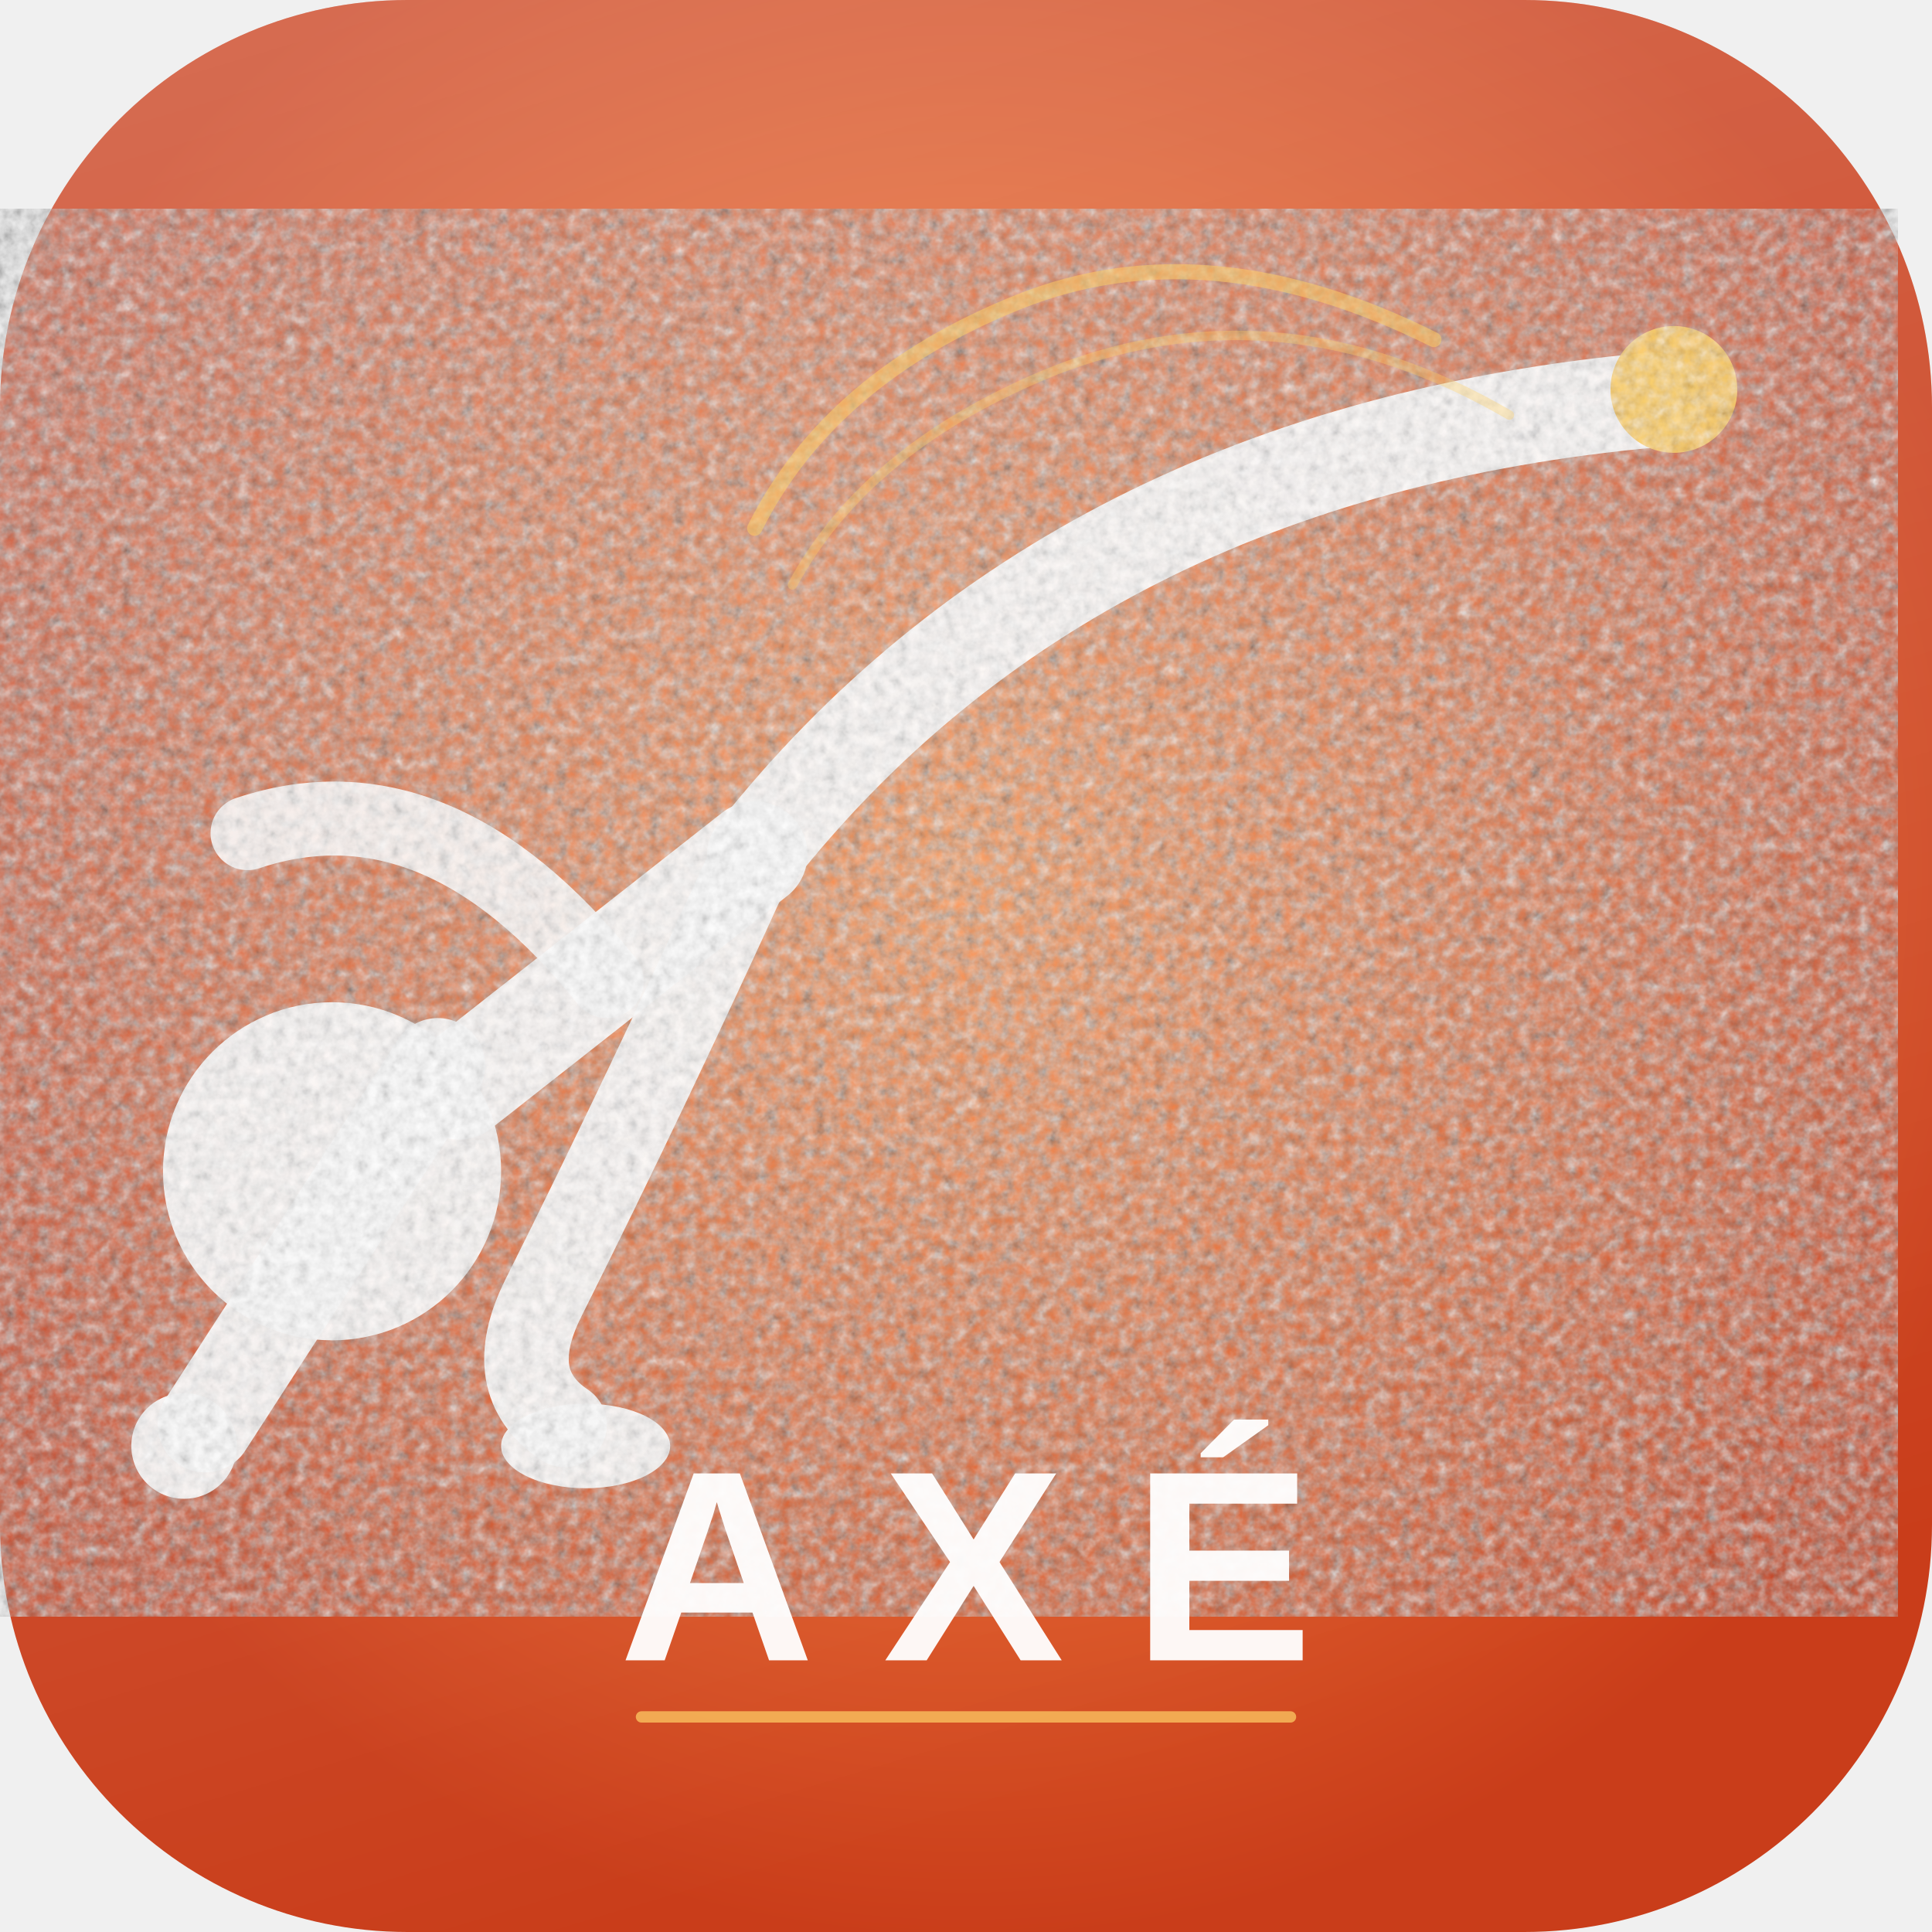
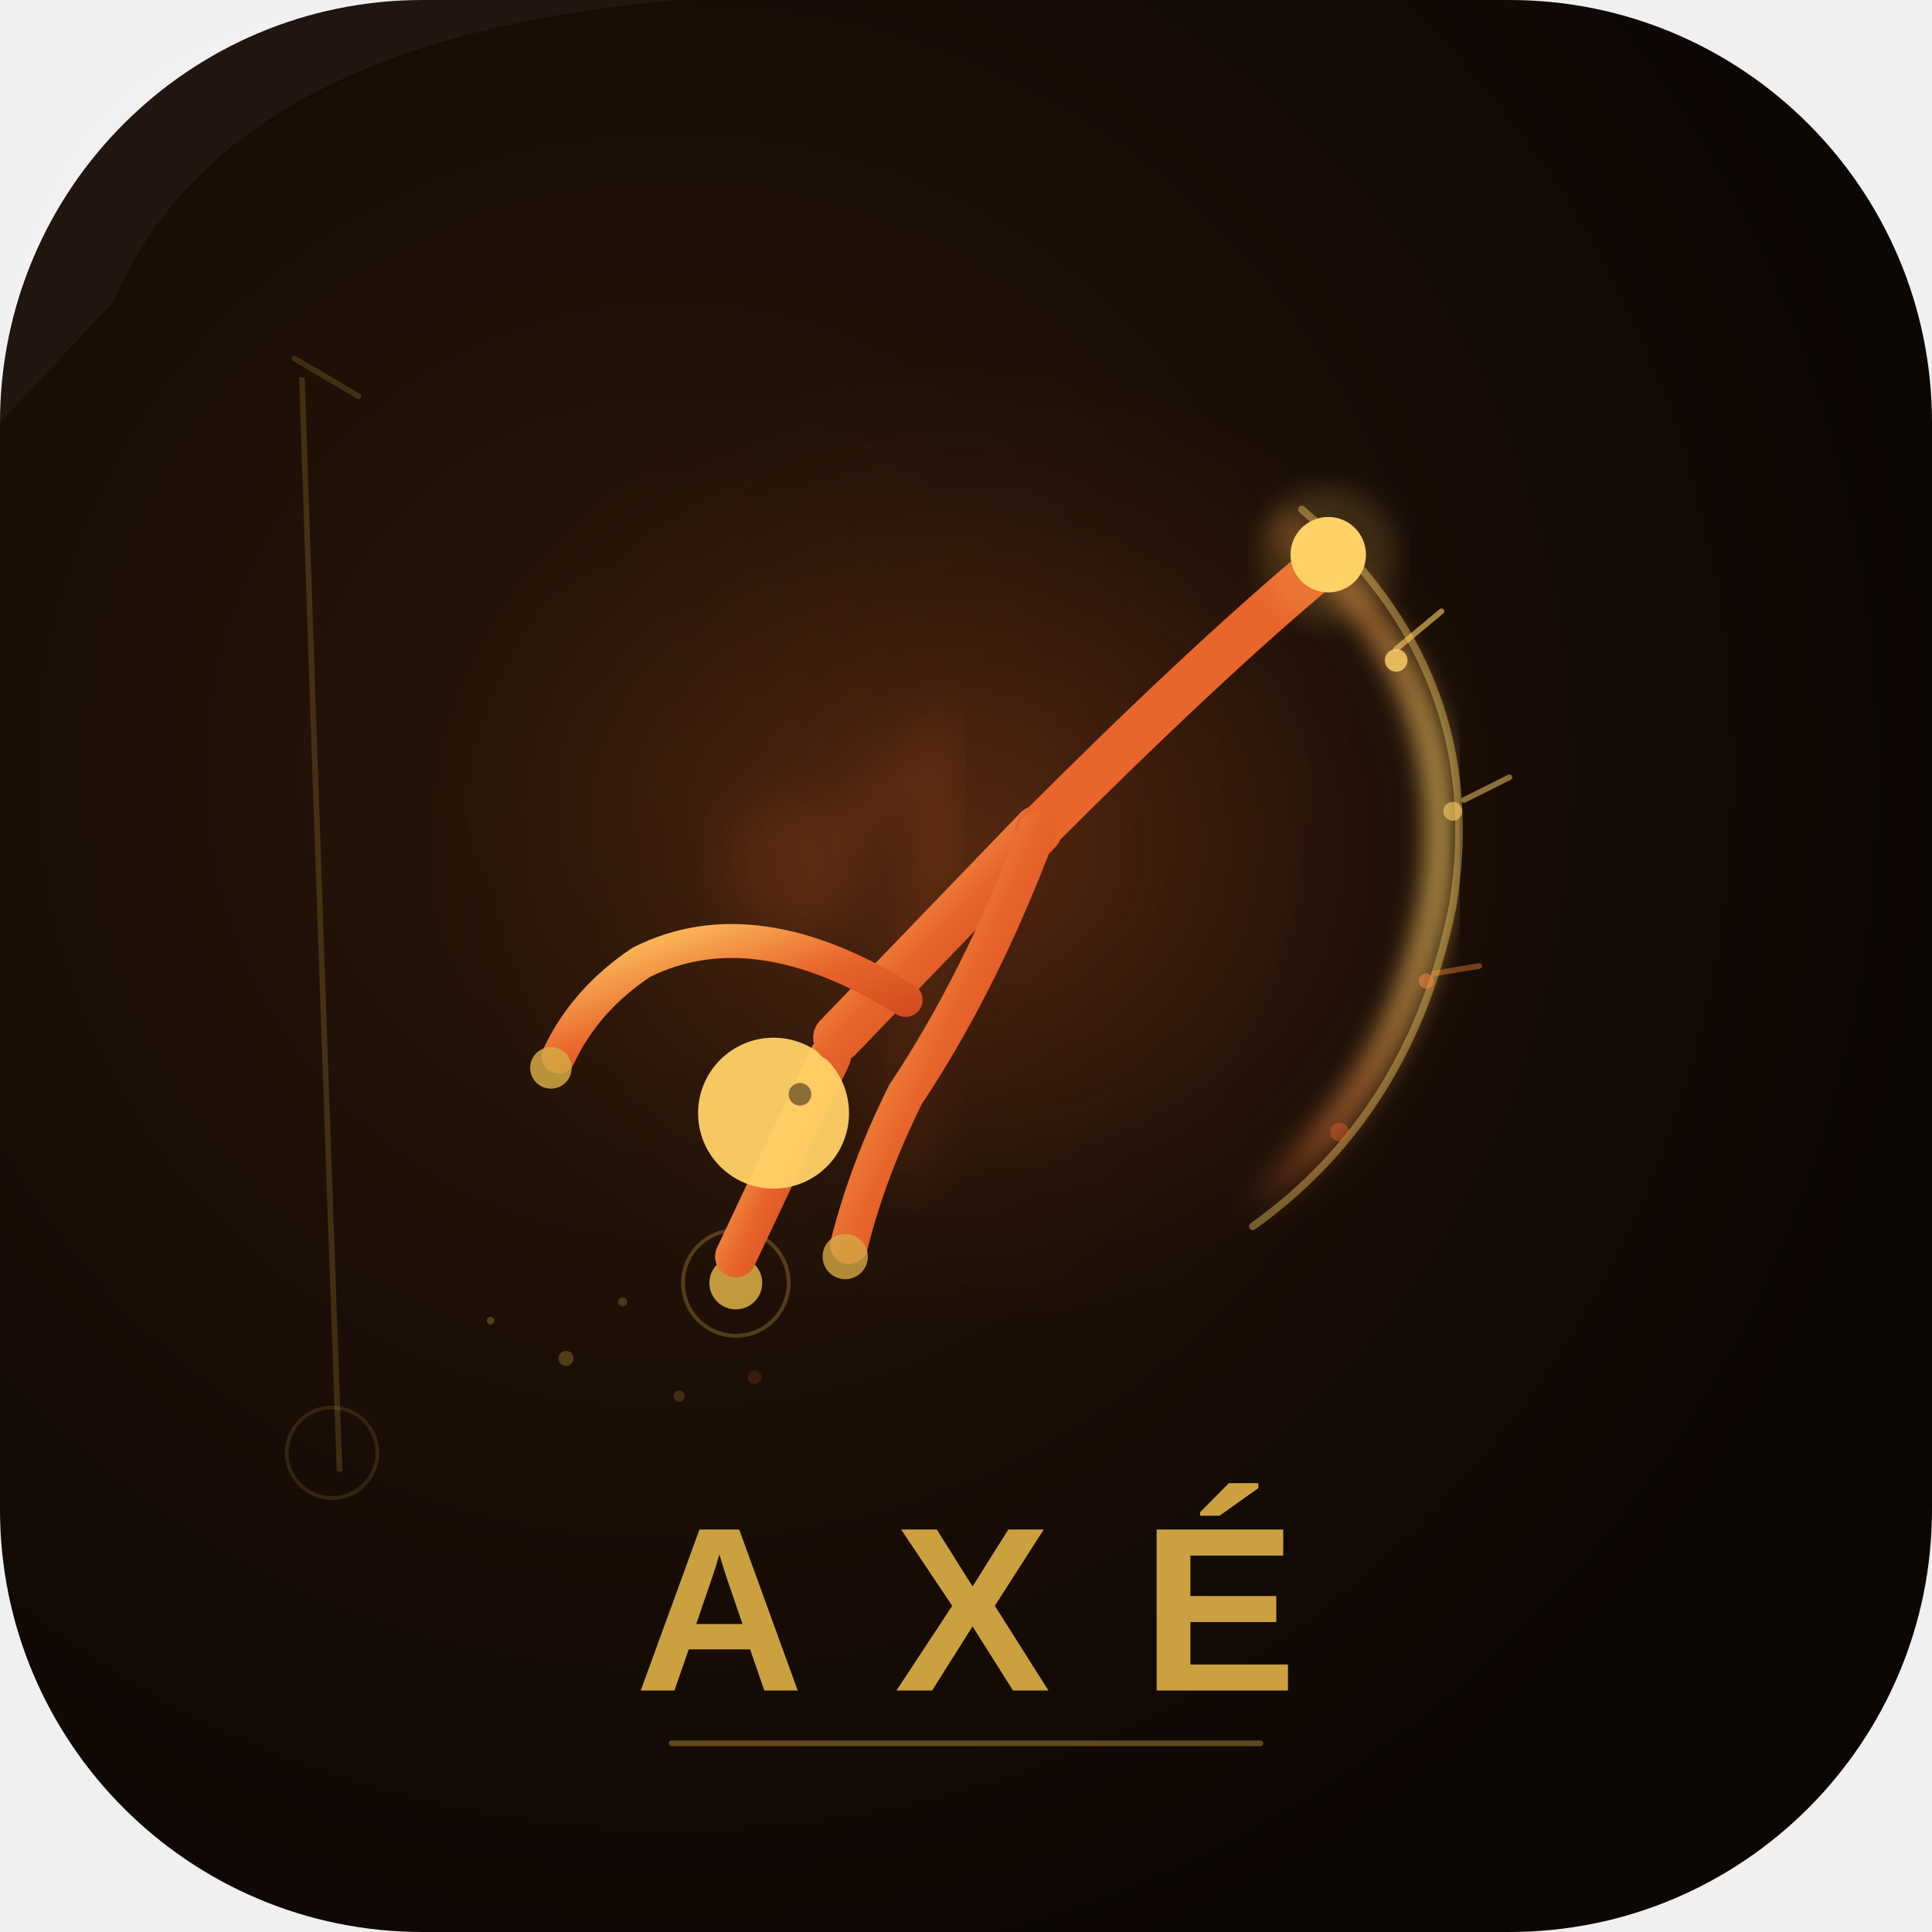
<svg xmlns="http://www.w3.org/2000/svg" viewBox="0 0 512 512">
  <defs>
-     <radialGradient id="bg" cx="50%" cy="45%" r="55%">
-       <stop offset="0%" stop-color="#FF8C42" />
+     <radialGradient id="bg" cx="35%" cy="40%" r="65%">
+       <stop offset="0%" stop-color="#2A1608" />
+       <stop offset="100%" stop-color="#0D0704" />
+     </radialGradient>
+     <radialGradient id="glow" cx="50%" cy="45%" r="40%">
+       <stop offset="0%" stop-color="#E8652B" stop-opacity="0.25" />
+       <stop offset="70%" stop-color="#E8652B" stop-opacity="0.05" />
+       <stop offset="100%" stop-color="#E8652B" stop-opacity="0" />
+     </radialGradient>
+     <linearGradient id="bodyGrad" x1="0" y1="0" x2="1" y2="1">
+       <stop offset="0%" stop-color="#FFD166" />
+       <stop offset="50%" stop-color="#E8652B" />
      <stop offset="100%" stop-color="#C93D1A" />
-     </radialGradient>
-     <linearGradient id="shine" x1="0" y1="0" x2="0.3" y2="1">
-       <stop offset="0%" stop-color="#fff" stop-opacity="0.25" />
-       <stop offset="100%" stop-color="#fff" stop-opacity="0" />
    </linearGradient>
-     <filter id="grain">
-       <feTurbulence type="fractalNoise" baseFrequency="0.9" numOctaves="3" result="noise" />
-       <feColorMatrix type="saturate" values="0" in="noise" result="mono" />
-       <feBlend in="SourceGraphic" in2="mono" mode="soft-light" />
+     <linearGradient id="kickTrail" x1="0" y1="0" x2="1" y2="0">
+       <stop offset="0%" stop-color="#E8652B" stop-opacity="0" />
+       <stop offset="40%" stop-color="#FF8C42" stop-opacity="0.6" />
+       <stop offset="100%" stop-color="#FFD166" stop-opacity="0.9" />
+     </linearGradient>
+     <linearGradient id="groundGlow" x1="0" y1="0" x2="1" y2="0">
+       <stop offset="0%" stop-color="#D4A843" stop-opacity="0" />
+       <stop offset="50%" stop-color="#D4A843" stop-opacity="0.4" />
+       <stop offset="100%" stop-color="#D4A843" stop-opacity="0" />
+     </linearGradient>
+     <filter id="blur1">
+       <feGaussianBlur stdDeviation="6" />
+     </filter>
+     <filter id="blur2">
+       <feGaussianBlur stdDeviation="12" />
+     </filter>
+     <filter id="blur3">
+       <feGaussianBlur stdDeviation="3" />
    </filter>
  </defs>
-   <rect width="512" height="512" rx="108" ry="108" fill="url(#bg)" />
-   <rect width="512" height="512" rx="108" ry="108" fill="url(#shine)" />
-   <g transform="translate(256,260) scale(2.8)" filter="url(#grain)">
-     <circle cx="-60" cy="18" r="16" fill="#fff" opacity="0.95" />
-     <line x1="-50" y1="8" x2="-72" y2="42" stroke="#fff" stroke-width="9" stroke-linecap="round" opacity="0.95" />
-     <circle cx="-74" cy="44" r="5" fill="#fff" opacity="0.95" />
-     <line x1="-48" y1="10" x2="-20" y2="-12" stroke="#fff" stroke-width="10" stroke-linecap="round" opacity="0.95" />
-     <path d="M-20,-12 Q10,-50 65,-55" stroke="#fff" stroke-width="9" fill="none" stroke-linecap="round" opacity="0.95" />
-     <circle cx="67" cy="-56" r="6" fill="#FFD166" opacity="0.95" />
-     <path d="M-20,-12 Q-30,10 -40,30 Q-44,38 -38,42" stroke="#fff" stroke-width="8" fill="none" stroke-linecap="round" opacity="0.95" />
-     <ellipse cx="-36" cy="44" rx="8" ry="4" fill="#fff" opacity="0.95" />
-     <path d="M-34,0 Q-50,-20 -68,-14" stroke="#fff" stroke-width="7" fill="none" stroke-linecap="round" opacity="0.9" />
+   <rect width="512" height="512" rx="112" ry="112" fill="url(#bg)" />
+   <ellipse cx="256" cy="240" rx="180" ry="160" fill="url(#glow)" />
+   <line x1="100" y1="380" x2="412" y2="380" stroke="url(#groundGlow)" stroke-width="1.5" />
+   <circle cx="150" cy="360" r="2" fill="#D4A843" opacity="0.3" />
+   <circle cx="180" cy="370" r="1.5" fill="#D4A843" opacity="0.2" />
+   <circle cx="130" cy="350" r="1" fill="#FFD166" opacity="0.25" />
+   <circle cx="200" cy="365" r="1.8" fill="#E8652B" opacity="0.15" />
+   <circle cx="165" cy="345" r="1.2" fill="#FFD166" opacity="0.2" />
+   <g opacity="0.12" filter="url(#blur1)">
+     <circle cx="210" cy="230" r="18" fill="#E8652B" />
+     <line x1="220" y1="222" x2="250" y2="195" stroke="#E8652B" stroke-width="10" stroke-linecap="round" />
+     <line x1="250" y1="195" x2="240" y2="310" stroke="#E8652B" stroke-width="9" stroke-linecap="round" />
  </g>
-   <path d="M380,90 Q320,60 270,80 Q220,100 200,140" stroke="#FFD166" stroke-width="4" fill="none" opacity="0.5" stroke-linecap="round" />
-   <path d="M400,110 Q340,75 280,98 Q230,118 210,155" stroke="#FFD166" stroke-width="2.5" fill="none" opacity="0.35" stroke-linecap="round" />
-   <text x="256" y="440" text-anchor="middle" font-family="'Helvetica Neue',Arial,sans-serif" font-weight="900" font-size="72" fill="#fff" letter-spacing="18" opacity="0.95">AXÉ</text>
-   <line x1="170" y1="455" x2="342" y2="455" stroke="#FFD166" stroke-width="3" stroke-linecap="round" opacity="0.7" />
+   <path d="M340,140 Q390,180 380,240 Q370,290 330,320" stroke="url(#kickTrail)" stroke-width="8" fill="none" stroke-linecap="round" opacity="0.7" filter="url(#blur3)" />
+   <path d="M345,135 Q395,178 385,240 Q374,295 332,325" stroke="#FFD166" stroke-width="2" fill="none" stroke-linecap="round" opacity="0.4" />
+   <circle cx="370" cy="175" r="3" fill="#FFD166" opacity="0.8" />
+   <circle cx="385" cy="215" r="2.5" fill="#FFD166" opacity="0.6" />
+   <circle cx="378" cy="260" r="2" fill="#FF8C42" opacity="0.5" />
+   <circle cx="355" cy="300" r="2.5" fill="#E8652B" opacity="0.4" />
+   <line x1="370" y1="172" x2="382" y2="162" stroke="#FFD166" stroke-width="1.5" stroke-linecap="round" opacity="0.6" />
+   <line x1="388" y1="212" x2="400" y2="206" stroke="#FFD166" stroke-width="1.5" stroke-linecap="round" opacity="0.5" />
+   <line x1="380" y1="258" x2="392" y2="256" stroke="#FF8C42" stroke-width="1.5" stroke-linecap="round" opacity="0.4" />
+   <g>
+     <circle cx="195" cy="340" r="7" fill="#D4A843" opacity="0.9" />
+     <circle cx="195" cy="340" r="14" fill="none" stroke="#D4A843" stroke-width="1" opacity="0.3" />
+     <line x1="195" y1="333" x2="220" y2="280" stroke="url(#bodyGrad)" stroke-width="11" stroke-linecap="round" />
+     <circle cx="205" cy="295" r="20" fill="#FFD166" opacity="0.95" />
+     <circle cx="212" cy="290" r="3" fill="#1A0F08" opacity="0.5" />
+     <line x1="222" y1="275" x2="275" y2="220" stroke="url(#bodyGrad)" stroke-width="13" stroke-linecap="round" />
+     <path d="M275,220 Q320,175 350,150" stroke="#E8652B" stroke-width="12" fill="none" stroke-linecap="round" />
+     <circle cx="352" cy="147" r="10" fill="#FFD166" />
+     <circle cx="352" cy="147" r="18" fill="#FFD166" opacity="0.15" filter="url(#blur3)" />
+     <path d="M275,220 Q260,260 240,290 Q230,310 225,330" stroke="url(#bodyGrad)" stroke-width="10" fill="none" stroke-linecap="round" />
+     <circle cx="224" cy="333" r="6" fill="#D4A843" opacity="0.8" />
+     <path d="M240,265 Q200,240 170,255 Q155,265 148,280" stroke="url(#bodyGrad)" stroke-width="9" fill="none" stroke-linecap="round" />
+     <circle cx="146" cy="283" r="5.5" fill="#D4A843" opacity="0.85" />
+   </g>
+   <path d="M80,100 Q85,250 90,390" stroke="#D4A843" stroke-width="1.5" fill="none" opacity="0.2" />
+   <circle cx="88" cy="385" r="12" fill="none" stroke="#D4A843" stroke-width="1" opacity="0.15" />
+   <line x1="78" y1="95" x2="95" y2="105" stroke="#D4A843" stroke-width="1.5" stroke-linecap="round" opacity="0.2" />
+   <text x="256" y="448" text-anchor="middle" font-family="'Helvetica Neue','Arial Black',Arial,sans-serif" font-weight="900" font-size="62" fill="#D4A843" letter-spacing="24" opacity="0.95">AXÉ</text>
+   <line x1="178" y1="462" x2="334" y2="462" stroke="#D4A843" stroke-width="1.5" stroke-linecap="round" opacity="0.4" />
+   <path d="M0,112 Q0,0 112,0 L180,0 Q60,10 30,80 Z" fill="#fff" opacity="0.04" clip-path="inset(0 round 112px)" />
</svg>
